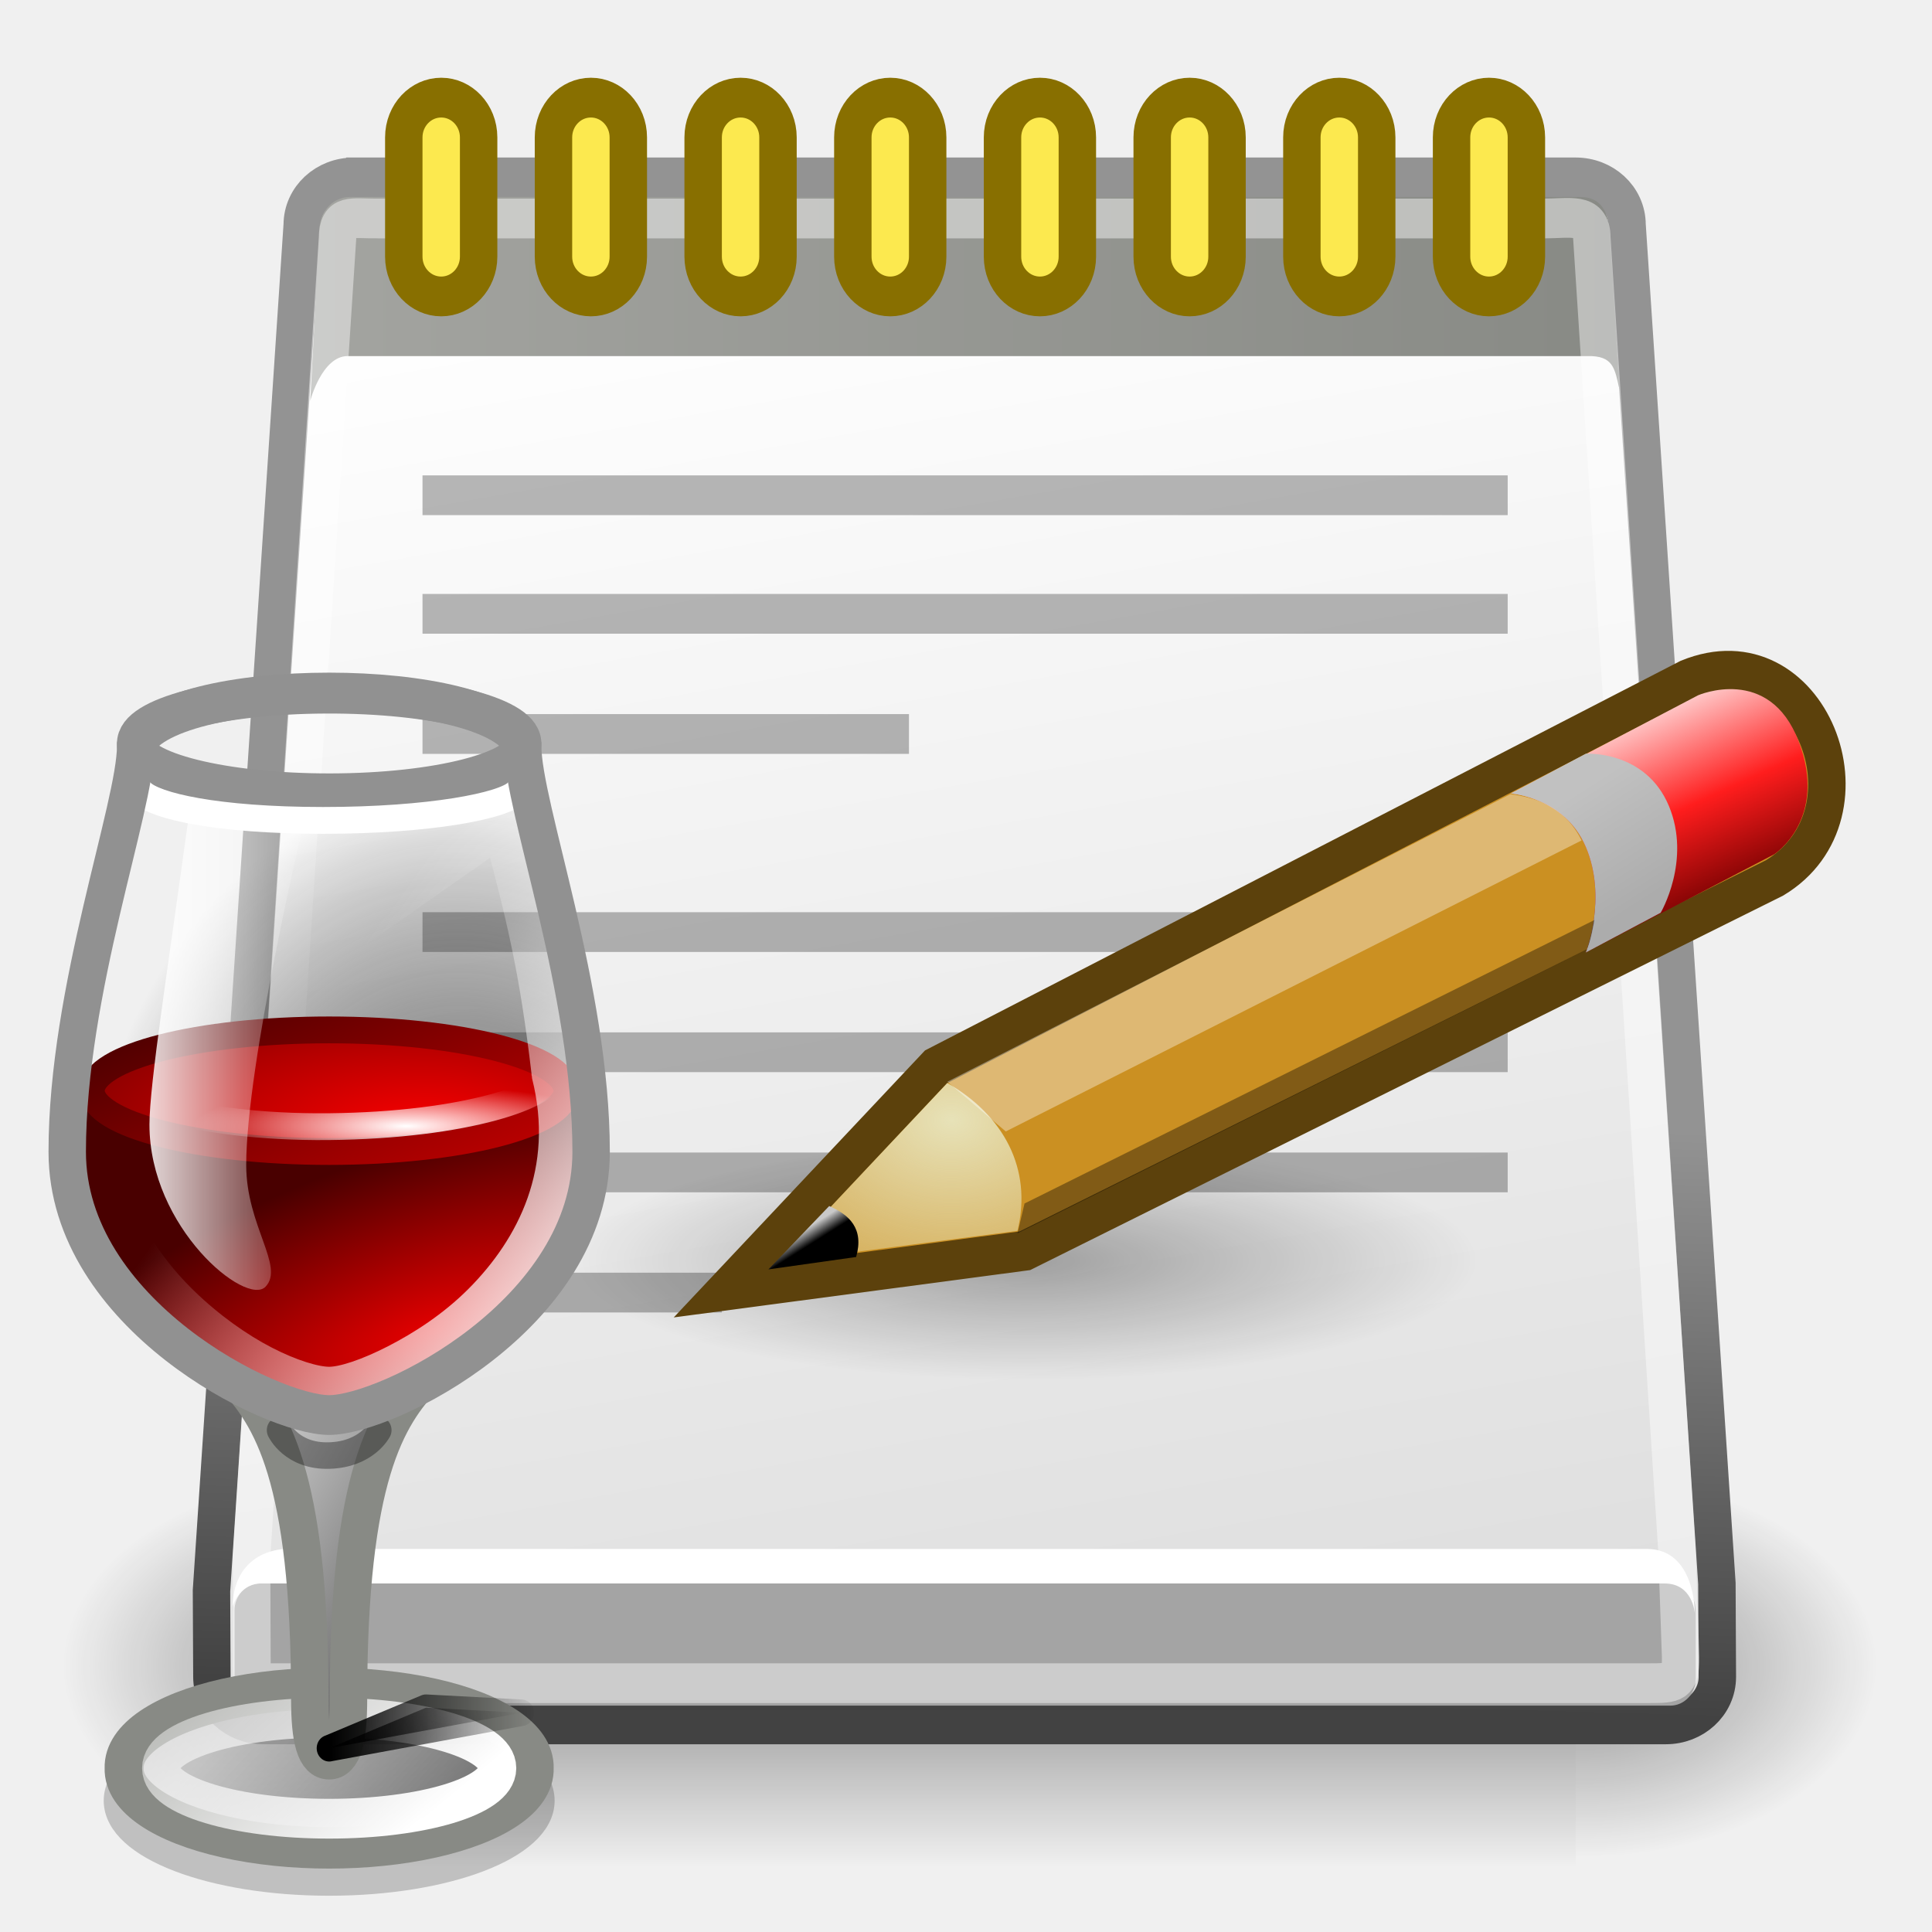
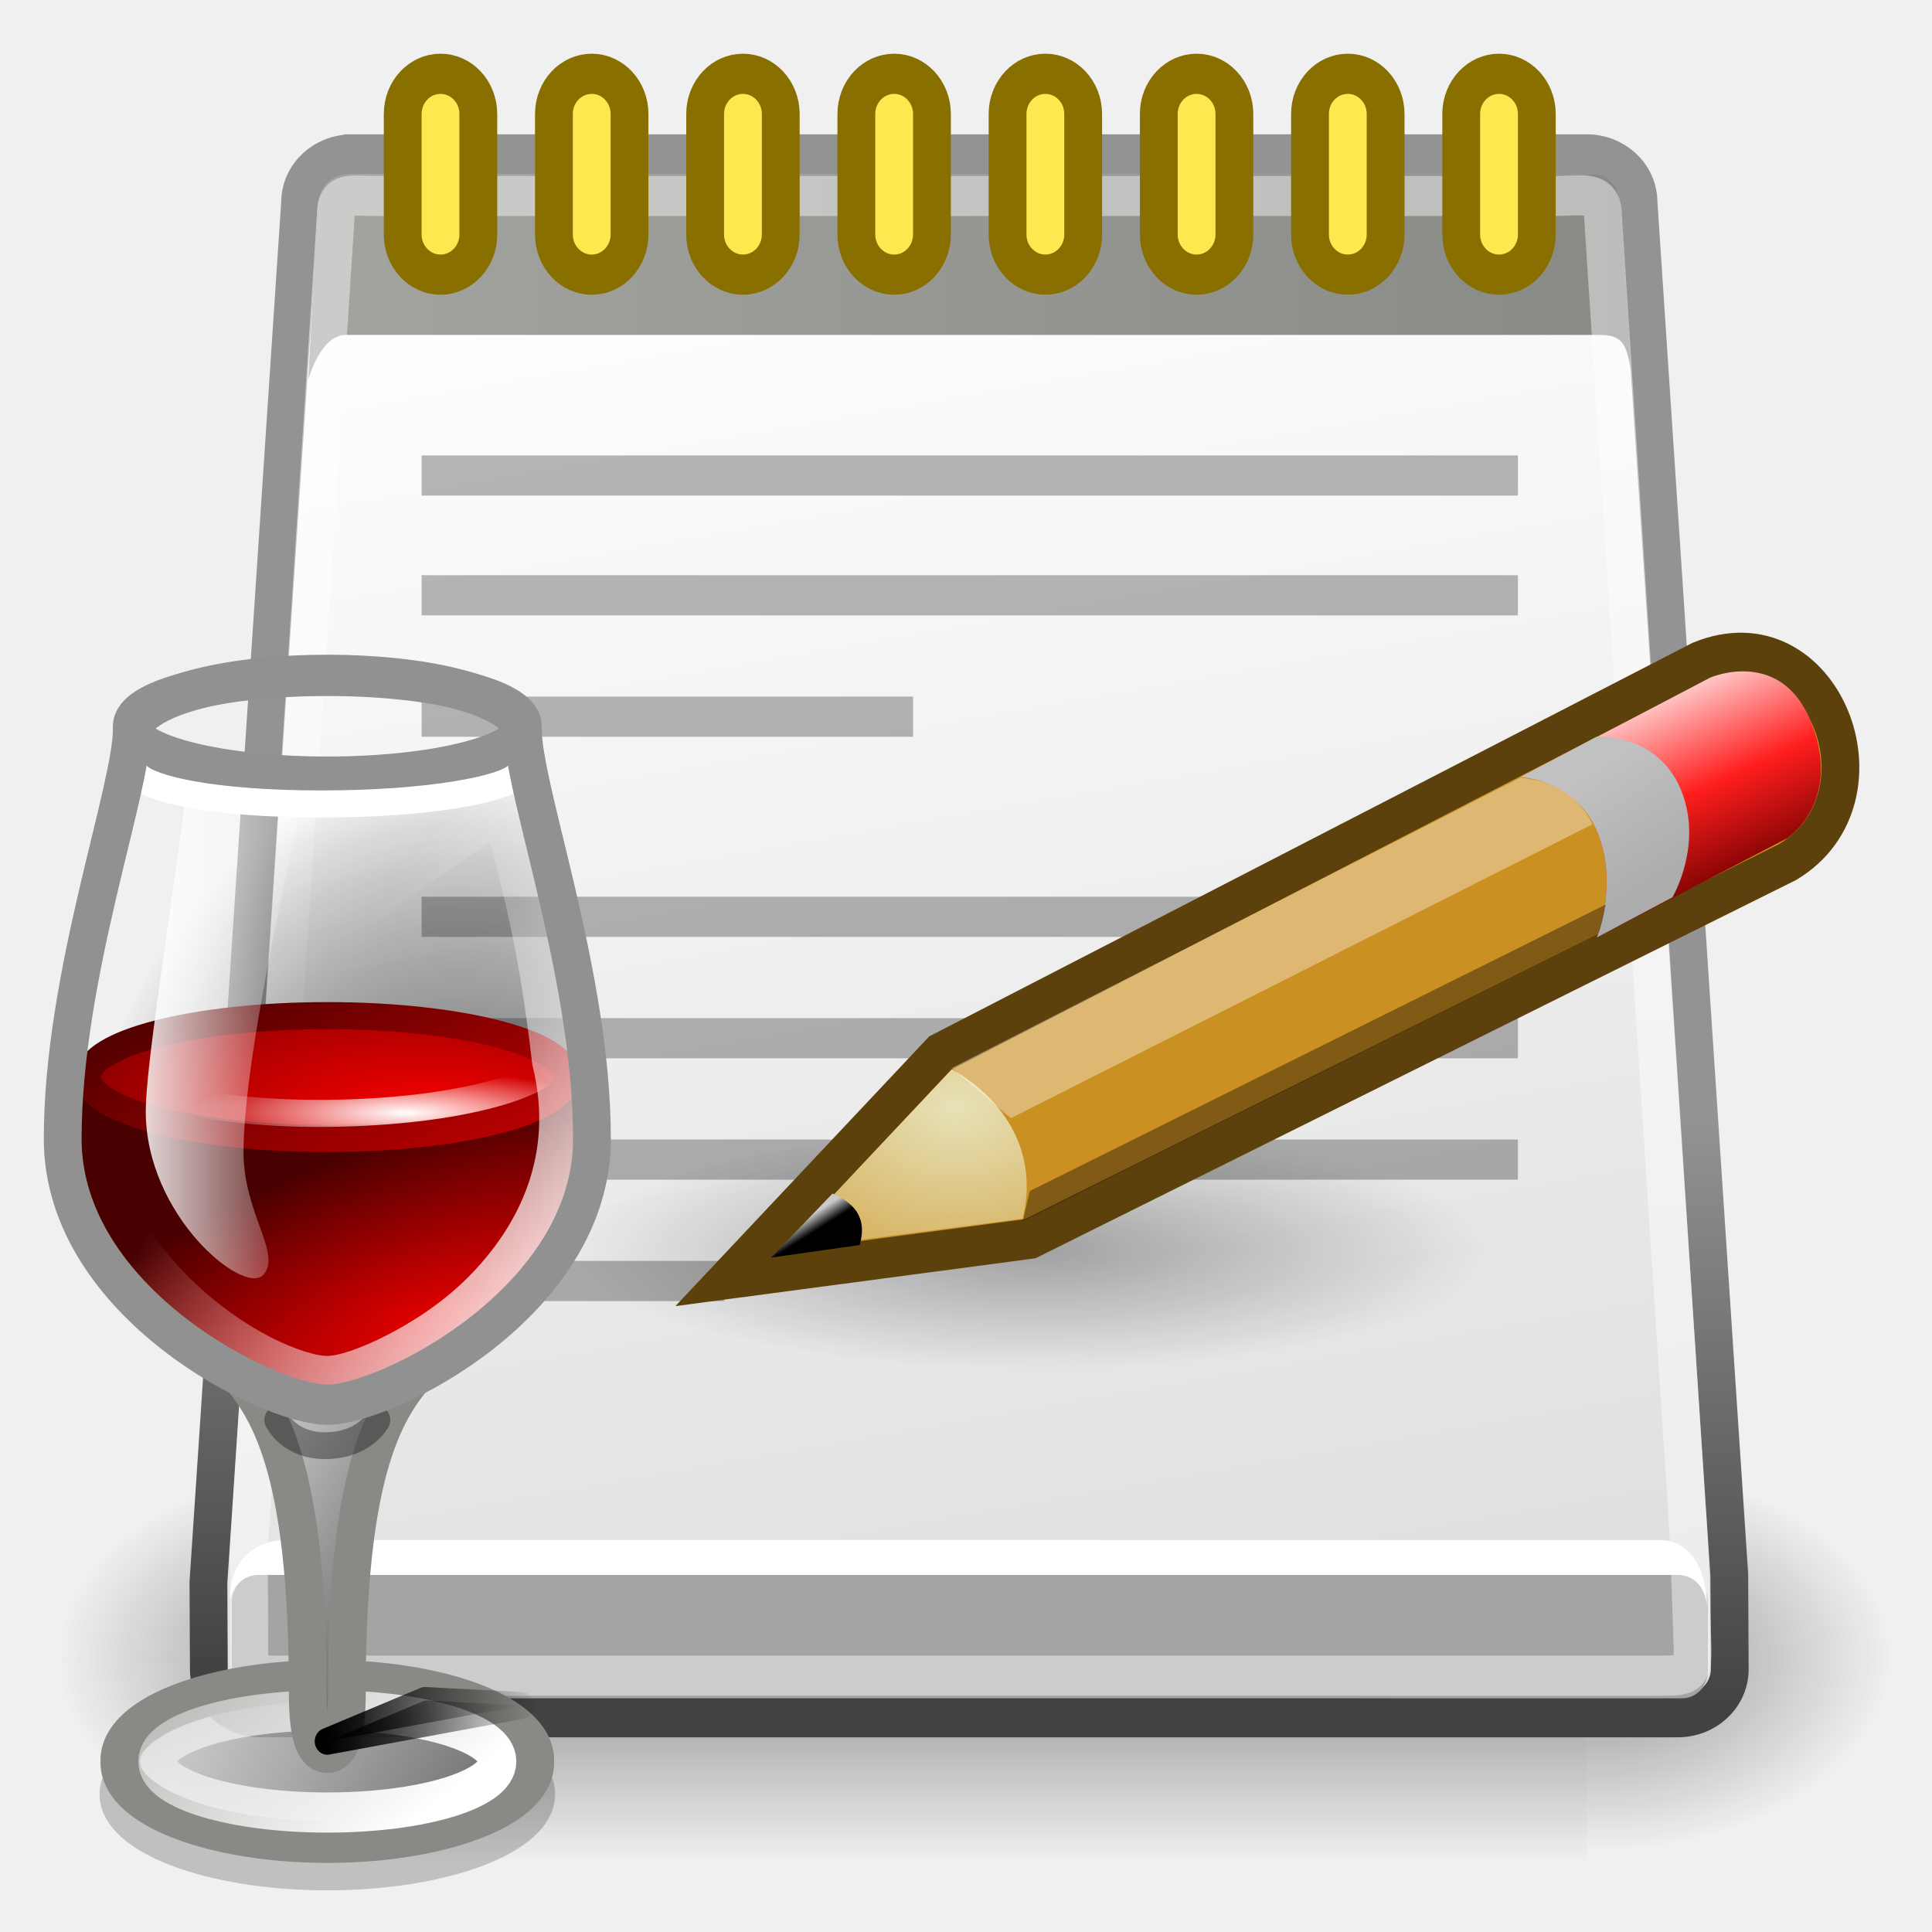
- <svg xmlns="http://www.w3.org/2000/svg" xmlns:xlink="http://www.w3.org/1999/xlink" width="64" height="64" id="svg4640" version="1.1" viewBox="0 0 64 64">
+ <svg xmlns="http://www.w3.org/2000/svg" xmlns:xlink="http://www.w3.org/1999/xlink" width="512" height="512" id="svg4640" version="1.1" viewBox="0 0 512 512">
  <defs id="defs4642">
    <linearGradient xlink:href="#linearGradient4001" id="linearGradient3315" gradientUnits="userSpaceOnUse" gradientTransform="matrix(0.06707255,0,0,0.041103,8.377021,29.93859)" x1="302.86" y1="366.65" x2="302.86" y2="609.51" />
    <linearGradient id="linearGradient4001" y2="609.51" gradientUnits="userSpaceOnUse" x2="302.86" gradientTransform="matrix(0.06707255,0,0,0.041103,8.377021,29.93859)" y1="366.65" x1="302.86">
      <stop id="stop5050-9" stop-color="#000" stop-opacity="0" offset="0" />
      <stop id="stop5056-0" stop-color="#000" offset="0.5" />
      <stop id="stop5052-8" stop-color="#000" stop-opacity="0" offset="1" />
    </linearGradient>
    <radialGradient xlink:href="#linearGradient5060" id="radialGradient3317" gradientUnits="userSpaceOnUse" gradientTransform="matrix(0.06707255,0,0,0.041103,8.39022,29.93859)" cx="605.71" cy="486.65" r="117.14" />
    <linearGradient id="linearGradient5060">
      <stop id="stop5062" stop-color="#000" offset="0" />
      <stop id="stop5064" stop-color="#000" stop-opacity="0" offset="1" />
    </linearGradient>
    <radialGradient xlink:href="#linearGradient5060" id="radialGradient3319" gradientUnits="userSpaceOnUse" gradientTransform="matrix(-0.06707255,0,0,0.041103,56.8477,29.93859)" cx="605.71" cy="486.65" r="117.14" />
    <linearGradient xlink:href="#linearGradient3990" id="linearGradient3321" gradientUnits="userSpaceOnUse" gradientTransform="matrix(1.137871,0,0,1,6.333068,8)" x1="21.043" y1="42.833" x2="14.284" y2="6.833" />
    <linearGradient id="linearGradient3990" y2="6.833" gradientUnits="userSpaceOnUse" x2="14.284" gradientTransform="matrix(1.137871,0,0,1,6.333068,8)" y1="42.833" x1="21.043">
      <stop id="stop2857-6" stop-color="#dfdfdf" offset="0" />
      <stop id="stop2859-3" stop-color="#FFF" offset="1" />
    </linearGradient>
    <linearGradient xlink:href="#linearGradient3992" id="linearGradient3323" gradientUnits="userSpaceOnUse" gradientTransform="translate(8.993952,8)" x1="26.612" y1="28.083" x2="26.228" y2="42.833" />
    <linearGradient id="linearGradient3992" y2="42.833" gradientUnits="userSpaceOnUse" x2="26.228" gradientTransform="translate(8.993952,8)" y1="28.083" x1="26.612">
      <stop id="stop2875-5" stop-color="#939393" offset="0" />
      <stop id="stop2877-6" stop-color="#424242" offset="1" />
    </linearGradient>
    <radialGradient xlink:href="#radialGradient3987" id="radialGradient3325" gradientUnits="userSpaceOnUse" gradientTransform="matrix(0.616613,0,0,0.1533547,19.6082,33.54872)" cx="23.562" cy="40.438" r="19.562" />
    <radialGradient id="radialGradient3987" gradientUnits="userSpaceOnUse" cy="40.438" cx="23.562" gradientTransform="matrix(0.616613,0,0,0.1533547,19.6082,33.54872)" r="19.562">
      <stop id="stop2867-1" stop-color="#000" offset="0" />
      <stop id="stop2869-5" stop-color="#000" stop-opacity="0" offset="1" />
    </radialGradient>
    <linearGradient xlink:href="#linearGradient3982" id="linearGradient3327" gradientUnits="userSpaceOnUse" gradientTransform="translate(8.993952,8)" x1="6" y1="7.562" x2="40.984" y2="7.562" />
    <linearGradient id="linearGradient3982" y2="7.562" gradientUnits="userSpaceOnUse" x2="40.984" gradientTransform="translate(8.993952,8)" y1="7.562" x1="6">
      <stop id="stop2921-8" stop-color="#a3a4a0" offset="0" />
      <stop id="stop2923-4" stop-color="#888a85" offset="1" />
    </linearGradient>
    <linearGradient xlink:href="#linearGradient3962" id="linearGradient3329" gradientUnits="userSpaceOnUse" gradientTransform="translate(3.081592,8)" x1="48.906" y1="17.376" x2="50.988" y2="22.251" />
    <linearGradient id="linearGradient3962" y2="22.251" gradientUnits="userSpaceOnUse" x2="50.988" gradientTransform="translate(3.081592,8)" y1="17.376" x1="48.906">
      <stop id="stop2968-1" stop-color="#ffd1d1" offset="0" />
      <stop id="stop3006-0" stop-color="#ff1d1d" offset="0.5" />
      <stop id="stop2970-3" stop-color="#6f0000" offset="1" />
    </linearGradient>
    <linearGradient xlink:href="#linearGradient3959" id="linearGradient3331" gradientUnits="userSpaceOnUse" gradientTransform="translate(3.081592,8)" x1="46" y1="19.812" x2="47.688" y2="22.625" />
    <linearGradient id="linearGradient3959" y2="22.625" gradientUnits="userSpaceOnUse" x2="47.688" gradientTransform="translate(3.081592,8)" y1="19.812" x1="46">
      <stop id="stop2976" stop-color="#c1c1c1" offset="0" />
      <stop id="stop2978" stop-color="#acacac" offset="1" />
    </linearGradient>
    <radialGradient xlink:href="#radialGradient3956" id="radialGradient3333" gradientUnits="userSpaceOnUse" gradientTransform="matrix(2.923565,0,0,2.029717,-52.80444,-19.88417)" cx="29.053" cy="27.641" r="3.241" />
    <radialGradient id="radialGradient3956" gradientUnits="userSpaceOnUse" cy="27.641" cx="29.053" gradientTransform="matrix(2.923565,0,0,2.029717,-52.80444,-19.88417)" r="3.241">
      <stop id="stop2986-4" stop-color="#e7e2b8" offset="0" />
      <stop id="stop2988-4" stop-color="#e7e2b8" stop-opacity="0" offset="1" />
    </radialGradient>
    <linearGradient xlink:href="#linearGradient3953" id="linearGradient3335" gradientUnits="userSpaceOnUse" gradientTransform="translate(2.925342,8.125)" x1="25.719" y1="31.047" x2="25.515" y2="30.703" />
    <linearGradient id="linearGradient3953" y2="30.703" gradientUnits="userSpaceOnUse" x2="25.515" gradientTransform="translate(2.925342,8.125)" y1="31.047" x1="25.719">
      <stop id="stop2996-4" stop-color="#000" offset="0" />
      <stop id="stop2998-7" stop-color="#c9c9c9" offset="1" />
    </linearGradient>
    <radialGradient xlink:href="#radialGradient3948" id="radialGradient3337" gradientUnits="userSpaceOnUse" gradientTransform="matrix(0.4206982,0,0,0.104173,-0.9004154,34.62554)" cx="37.375" cy="33.188" r="14.625" />
    <radialGradient id="radialGradient3948" gradientUnits="userSpaceOnUse" cy="33.188" cx="37.375" gradientTransform="matrix(0.4206982,0,0,0.104173,-0.9004154,34.62554)" r="14.625">
      <stop id="stop4335-3" stop-color="#000" offset="0" />
      <stop id="stop4337-1" stop-color="#000" stop-opacity="0" offset="1" />
    </radialGradient>
    <radialGradient xlink:href="#radialGradient3944" id="radialGradient3339" gradientUnits="userSpaceOnUse" gradientTransform="matrix(1.591106,-0.078428,0.09931994,1.958258,-26.88169,-1.554342)" cx="27.5" cy="22.614" r="6.5" />
    <radialGradient id="radialGradient3944" gradientUnits="userSpaceOnUse" cy="22.614" cx="27.5" gradientTransform="matrix(1.591106,-0.078428,0.09931994,1.958258,-26.88169,-1.554342)" r="6.5">
      <stop id="stop3348-5" stop-color="#737373" offset="0" />
      <stop id="stop3350-9" stop-color="#000" stop-opacity="0" offset="1" />
    </radialGradient>
    <linearGradient xlink:href="#linearGradient3941" id="linearGradient3341" gradientUnits="userSpaceOnUse" gradientTransform="matrix(1.274475,0,0,1.028879,-13.81293,41.19455)" x1="27.681" y1="14.243" x2="21.44" y2="9.277" />
    <linearGradient id="linearGradient3941" y2="9.277" gradientUnits="userSpaceOnUse" x2="21.44" gradientTransform="matrix(1.274475,0,0,1.028879,-13.81293,41.19455)" y1="14.243" x1="27.681">
      <stop id="stop3230-2" stop-color="#373737" offset="0" />
      <stop id="stop3232-1" stop-color="#cfcfcf" stop-opacity="0.678" offset="1" />
    </linearGradient>
    <linearGradient xlink:href="#linearGradient3198" id="linearGradient3343" gradientUnits="userSpaceOnUse" gradientTransform="matrix(1.281847,0,0,0.9398128,-13.98247,42.17428)" x1="25.269" y1="12.038" x2="17.799" y2="5.035" />
    <linearGradient id="linearGradient3198">
      <stop id="stop3200" stop-color="#FFF" offset="0" />
      <stop id="stop3202" stop-color="#FFF" stop-opacity="0" offset="1" />
    </linearGradient>
    <linearGradient xlink:href="#linearGradient3935" id="linearGradient3345" gradientUnits="userSpaceOnUse" gradientTransform="matrix(1.034219,0,0,1.019566,-9.321263,16.1036)" x1="29" y1="33" x2="19" y2="27" />
    <linearGradient id="linearGradient3935" y2="27" gradientUnits="userSpaceOnUse" x2="19" gradientTransform="matrix(1.034219,0,0,1.019566,-9.321263,16.1036)" y1="33" x1="29">
      <stop id="stop3222-4" stop-color="#373737" offset="0" />
      <stop id="stop3224-1" stop-color="#FFF" offset="1" />
    </linearGradient>
    <radialGradient xlink:href="#radialGradient3932" id="radialGradient3347" gradientUnits="userSpaceOnUse" gradientTransform="matrix(0.9811466,-0.3224151,0.1189352,0.3517503,-11.06919,40.76472)" cx="26.625" cy="26.577" r="12.5" />
    <radialGradient id="radialGradient3932" gradientUnits="userSpaceOnUse" cy="26.577" cx="26.625" gradientTransform="matrix(0.9811466,-0.3224151,0.1189352,0.3517503,-11.06919,40.76472)" r="12.5">
      <stop id="stop3191-5" stop-color="#e40000" offset="0" />
      <stop id="stop3193-9" stop-color="#490000" offset="1" />
    </radialGradient>
    <radialGradient xlink:href="#radialGradient3927" id="radialGradient3349" gradientUnits="userSpaceOnUse" gradientTransform="matrix(1.281847,0,0,0.4652097,-13.98247,30.35804)" cx="25.017" cy="13.192" r="9.751" />
    <radialGradient id="radialGradient3927" gradientUnits="userSpaceOnUse" cy="13.192" cx="25.017" gradientTransform="matrix(1.281847,0,0,0.4652097,-13.98247,30.35804)" r="9.751">
      <stop id="stop3173-5" stop-color="#fd0000" offset="0" />
      <stop id="stop3175-3" stop-color="#6a0000" offset="1" />
    </radialGradient>
    <linearGradient xlink:href="#linearGradient3929" id="linearGradient3351" gradientUnits="userSpaceOnUse" gradientTransform="matrix(1.281847,0,0,0.9398128,-13.98247,25.13741)" x1="27.217" y1="15.984" x2="22.036" y2="7.135" />
    <linearGradient id="linearGradient3929" y2="7.135" gradientUnits="userSpaceOnUse" x2="22.036" gradientTransform="matrix(1.281847,0,0,0.9398128,-13.98247,25.13741)" y1="15.984" x1="27.217">
      <stop id="stop4404-8" stop-color="#e80000" offset="0" />
      <stop id="stop4406-3" stop-color="#490000" offset="1" />
    </linearGradient>
    <linearGradient xlink:href="#linearGradient3198" id="linearGradient3353" gradientUnits="userSpaceOnUse" gradientTransform="matrix(1.029304,0,0,1.028548,-9.168503,16.15536)" x1="30.376" y1="25.27" x2="22" y2="19" />
    <linearGradient xlink:href="#linearGradient3198" id="linearGradient3355" gradientUnits="userSpaceOnUse" gradientTransform="matrix(1.034219,0,0,1.019566,-8.436602,15.42453)" x1="17.605" y1="18.312" x2="23" y2="18.312" />
    <radialGradient xlink:href="#radialGradient3916" id="radialGradient3357" gradientUnits="userSpaceOnUse" gradientTransform="matrix(1.034219,0,0,0.1874519,-1.060189,33.70523)" cx="18" cy="14.19" r="5.505" />
    <radialGradient id="radialGradient3916" gradientUnits="userSpaceOnUse" cy="14.19" cx="18" gradientTransform="matrix(1.034219,0,0,0.1874519,-1.060189,33.70523)" r="5.505">
      <stop id="stop3454-8" stop-color="#FFF" offset="0" />
      <stop id="stop3456-9" stop-color="#FFF" stop-opacity="0" offset="1" />
    </radialGradient>
    <linearGradient xlink:href="#linearGradient3910" id="linearGradient3359" gradientUnits="userSpaceOnUse" gradientTransform="matrix(1.034219,0,0,1.019566,-1.047509,23.97415)" x1="16" y1="27.5" x2="20.5" y2="25.5" />
    <linearGradient id="linearGradient3910" y2="25.5" gradientUnits="userSpaceOnUse" x2="20.5" gradientTransform="matrix(1.034219,0,0,1.019566,-1.047509,23.97415)" y1="27.5" x1="16">
      <stop id="stop3375-4" stop-color="#000" offset="0" />
      <stop id="stop3377-3" stop-color="#373737" stop-opacity="0" offset="1" />
    </linearGradient>
    <linearGradient xlink:href="#linearGradient3912" id="linearGradient3361" gradientUnits="userSpaceOnUse" gradientTransform="matrix(1.034219,0,0,1.019566,-1.047509,23.97415)" x1="16" y1="27" x2="21.5" y2="27" />
    <linearGradient id="linearGradient3912" y2="27" gradientUnits="userSpaceOnUse" x2="21.5" gradientTransform="matrix(1.034219,0,0,1.019566,-1.047509,23.97415)" y1="27" x1="16">
      <stop id="stop3444-3" stop-color="#000" offset="0" />
      <stop id="stop3446-8" stop-color="#000" stop-opacity="0" offset="1" />
    </linearGradient>
  </defs>
-   <g id="layer1">
-     <g id="g3219" transform="matrix(1.239591,0,0,1.317196,-8.309325,-10.59667)">
+   <g id="layer1" transform="translate(0,448)">
+     <g id="g3219" transform="matrix(10.01839,0,0,10.64559,-68.53968,-540.2215)">
      <rect x="16.426" y="45.009" width="32.386" height="9.982" id="rect3221" style="opacity:0.402;fill:url(#linearGradient3315);fill-rule:nonzero" />
      <path d="m 48.812,45.009 0,9.982 c 3.454,0.019 8.35,-2.236 8.35,-4.991 0,-2.755 -3.854,-4.99 -8.35,-4.99 z" id="path3223" style="opacity:0.402;fill:url(#radialGradient3317);fill-rule:nonzero" />
      <path d="m 16.426,45.009 0,9.982 c -3.454,0.019 -8.35,-2.236 -8.35,-4.991 0,-2.755 3.854,-4.99 8.35,-4.99 z" id="path3225" style="opacity:0.402;fill:url(#radialGradient3319);fill-rule:nonzero" />
      <path stroke-miterlimit="4" d="m 16.158,12.506 32.649,0 c 0.763,0 1.377,0.532 1.377,1.194 0,0 2.401,34.169 2.401,34.169 0,0 0.012,2.348 0.012,2.348 0,0.661 -0.614,1.194 -1.377,1.194 l -37.477,0 c -0.763,0 -1.377,-0.532 -1.377,-1.194 l -0.011,-2.167 2.425,-34.349 c 0,-0.661 0.614,-1.194 1.377,-1.194 z" id="path3227" style="fill:url(#linearGradient3321);fill-rule:evenodd;stroke:url(#linearGradient3323);stroke-width:1;stroke-linecap:butt;stroke-linejoin:miter;stroke-miterlimit:4;stroke-dashoffset:0" />
      <path d="m 46.2,39.75 a 12.062,3 0 0 1 -24.125,0 12.062,3 0 1 1 24.125,0 z" id="path3229" style="opacity:0.316;fill:url(#radialGradient3325);fill-rule:evenodd" />
      <rect x="12.971" y="47.868" width="39.048" height="3.072" ry="0.679" rx="0.679" id="rect3231" style="fill:#a4a4a4;fill-rule:evenodd" />
      <path d="m 12.921,48.443 c 0,0 0.151,-0.53 0.704,-0.575 l 37.565,0 c 0.754,0 0.805,0.751 0.805,0.751 0,0 0.024,-1.62 -1.284,-1.62 l -36.412,0 c -1.006,0.088 -1.377,0.78 -1.377,1.443 z" id="path3233" style="fill:#ffffff;fill-rule:evenodd" />
      <path d="m 15.244,13.734 -0.25,4.391 c 0,0 0.312,-1.125 1,-1.125 l 33.125,0 c 0.703,-0.016 0.734,0.312 0.859,0.828 0,0 -0.25,-3.875 -0.25,-3.875 -0.031,-0.547 -0.218,-0.953 -0.781,-0.953 l -32.891,0 c -0.453,0 -0.766,0.344 -0.812,0.734 z" id="path3235" style="fill:url(#linearGradient3327);fill-rule:evenodd" />
      <path stroke-miterlimit="4" d="m 16.807,13.54 31.132,0 c 0.722,0 1.303,-0.152 1.303,0.474 0,0 2.274,33.009 2.274,33.009 0,0 0.1,2.709 0.1,2.709 0,0.626 -0.139,0.644 -0.861,0.644 l -36.899,0 c -0.413,0 -0.419,-0.106 -0.419,-0.512 l -0.011,-2.67 2.296,-33.148 c 0,-0.626 0.363,-0.505 1.085,-0.505 z" id="path3237" style="opacity:0.439;fill:none;stroke:#ffffff;stroke-width:1;stroke-linecap:butt;stroke-linejoin:miter;stroke-miterlimit:4;stroke-dashoffset:0" />
      <rect x="17.494" y="10.5" stroke-miterlimit="4" width="2" height="5" ry="1" rx="1" style="fill:#fce94f;fill-rule:evenodd;stroke:#886f00;stroke-width:1;stroke-linecap:butt;stroke-linejoin:miter;stroke-miterlimit:4;stroke-dasharray:none;stroke-dashoffset:0" id="rect3239" />
      <rect x="21.494" y="10.5" stroke-miterlimit="4" width="2" height="5" ry="1" rx="1" style="fill:#fce94f;fill-rule:evenodd;stroke:#886f00;stroke-width:1;stroke-linecap:butt;stroke-linejoin:miter;stroke-miterlimit:4;stroke-dasharray:none;stroke-dashoffset:0" id="rect3241" />
      <rect x="25.494" y="10.5" stroke-miterlimit="4" width="2" height="5" ry="1" rx="1" style="fill:#fce94f;fill-rule:evenodd;stroke:#886f00;stroke-width:1;stroke-linecap:butt;stroke-linejoin:miter;stroke-miterlimit:4;stroke-dasharray:none;stroke-dashoffset:0" id="rect3243" />
      <rect x="29.494" y="10.5" stroke-miterlimit="4" width="2" height="5" ry="1" rx="1" style="fill:#fce94f;fill-rule:evenodd;stroke:#886f00;stroke-width:1;stroke-linecap:butt;stroke-linejoin:miter;stroke-miterlimit:4;stroke-dasharray:none;stroke-dashoffset:0" id="rect3245" />
      <rect x="33.494" y="10.5" stroke-miterlimit="4" width="2" height="5" ry="1" rx="1" style="fill:#fce94f;fill-rule:evenodd;stroke:#886f00;stroke-width:1;stroke-linecap:butt;stroke-linejoin:miter;stroke-miterlimit:4;stroke-dasharray:none;stroke-dashoffset:0" id="rect3247" />
      <rect x="37.494" y="10.5" stroke-miterlimit="4" width="2" height="5" ry="1" rx="1" style="fill:#fce94f;fill-rule:evenodd;stroke:#886f00;stroke-width:1;stroke-linecap:butt;stroke-linejoin:miter;stroke-miterlimit:4;stroke-dasharray:none;stroke-dashoffset:0" id="rect3249" />
      <rect x="41.494" y="10.5" stroke-miterlimit="4" width="2" height="5" ry="1" rx="1" style="fill:#fce94f;fill-rule:evenodd;stroke:#886f00;stroke-width:1;stroke-linecap:butt;stroke-linejoin:miter;stroke-miterlimit:4;stroke-dasharray:none;stroke-dashoffset:0" id="rect3251" />
      <rect x="45.494" y="10.5" stroke-miterlimit="4" width="2" height="5" ry="1" rx="1" style="fill:#fce94f;fill-rule:evenodd;stroke:#886f00;stroke-width:1;stroke-linecap:butt;stroke-linejoin:miter;stroke-miterlimit:4;stroke-dasharray:none;stroke-dashoffset:0" id="rect3253" />
      <rect x="17.994" y="20" width="29" height="1" id="rect3255" style="opacity:0.281;fill:#000000;fill-rule:evenodd" />
      <rect x="17.994" y="22.982" width="29" height="1" id="rect3257" style="opacity:0.281;fill:#000000;fill-rule:evenodd" />
      <rect x="17.994" y="26.004" width="13" height="1" id="rect3259" style="opacity:0.281;fill:#000000;fill-rule:evenodd" />
      <rect x="17.994" y="30.986" width="29" height="1" id="rect3261" style="opacity:0.281;fill:#000000;fill-rule:evenodd" />
      <rect x="17.994" y="34.008" width="29" height="1" id="rect3263" style="opacity:0.281;fill:#000000;fill-rule:evenodd" />
      <rect x="17.994" y="37.03" width="29" height="1" id="rect3265" style="opacity:0.281;fill:#000000;fill-rule:evenodd" />
      <rect x="17.994" y="40.052" width="8" height="1" id="rect3267" style="opacity:0.281;fill:#000000;fill-rule:evenodd" />
      <path stroke-miterlimit="4" d="m 26.092,40.5 5.625,-5.625 20.094,-9.75 c 3.25,-1.25 5.188,3.375 2.312,5 l -20.031,9.375 -8,1 z" style="fill:#cb9022;fill-rule:evenodd;stroke:#5c410c;stroke-width:1;stroke-linecap:butt;stroke-linejoin:miter;stroke-miterlimit:4;stroke-dasharray:none;stroke-dashoffset:0" id="path3269" />
      <path d="m 47.082,28 c 0,0 1.438,0.094 2,1.344 0.579,1.288 0,2.656 0,2.656 l 5.031,-2.469 c 0,0 1.452,-0.881 0.656,-2.844 -0.785,-1.936 -2.688,-1.156 -2.688,-1.156 l -5,2.469 z" id="path3271" style="fill:url(#linearGradient3329);fill-rule:evenodd" />
      <path d="m 47.082,28 c 0,0 1.438,0.094 2,1.344 0.579,1.288 0,2.656 0,2.656 l 2,-1 c 0,0 0.827,-1.319 0.219,-2.688 -0.626,-1.406 -2.219,-1.312 -2.219,-1.312 l -2,1 z" id="path3273" style="fill:url(#linearGradient3331);fill-rule:evenodd" />
      <path d="m 27.519,39.781 4.5,-4.5 c 1.5,0.812 2.281,2.156 1.875,3.719 l -6.375,0.781 z" id="path3275" style="fill:url(#radialGradient3333);fill-rule:evenodd" />
      <path d="m 28.863,38.375 -1.625,1.594 2.344,-0.312 c 0.219,-0.719 -0.188,-1.062 -0.719,-1.281 z" id="path3277" style="fill:url(#linearGradient3335);fill-rule:evenodd" />
      <path d="m 32.019,35.25 1.562,1.25 15.387,-7.319 c -0.445,-0.856 -1.242,-1.084 -1.903,-1.162 l -15.047,7.231 z" id="path3279" style="fill:#ffffff;fill-opacity:0.364;fill-rule:evenodd" />
      <path d="m 33.894,39.062 0.188,-0.75 15.231,-7.13 c 0,0 -0.11,0.614 -0.216,0.749 l -15.203,7.131 z" id="path3281" style="fill:#000000;fill-opacity:0.364;fill-rule:evenodd" />
      <path d="m 20.976,38.083 a 6.153,1.524 0 0 1 -12.305,0 6.153,1.524 0 1 1 12.305,0 z" id="path3283" style="opacity:0.07;fill:url(#radialGradient3337)" />
      <path stroke-miterlimit="0" d="m 21.188,53.331 a 5.688,2.053 0 0 1 -11.376,0 5.688,2.053 0 1 1 11.376,0 z" style="opacity:0.2;fill:#000000;stroke:#000000;stroke-width:0.674;stroke-linecap:round;stroke-linejoin:round;stroke-miterlimit:0;stroke-dasharray:none;filter:url(#filter3436)" id="path3285" />
      <path d="m 20.671,26.809 c -0.517,-1.02 -9.825,-1.02 -10.342,0 0,1.529 -1.551,6.117 -1.551,10.196 0,4.078 5.171,6.627 6.722,6.627 1.551,0 6.722,-2.549 6.722,-6.627 0,-4.078 -1.551,-8.666 -1.551,-10.196 z" id="path3287" style="fill:url(#radialGradient3339);fill-rule:evenodd" />
      <path stroke-miterlimit="0" d="m 20.978,52.512 a 5.479,1.978 0 1 1 -10.957,0 5.479,1.978 0 1 1 10.957,0 z" style="fill:url(#linearGradient3341);stroke:#888a85;stroke-width:1.043;stroke-linecap:round;stroke-linejoin:round;stroke-miterlimit:0;stroke-dasharray:none" id="path3289" />
      <path stroke-miterlimit="0" d="m 20,52.512 a 4.5,1.272 0 1 1 -9,0 4.5,1.272 0 1 1 9,0 z" style="fill:none;stroke:url(#linearGradient3343);stroke-width:1;stroke-linecap:round;stroke-linejoin:round;stroke-miterlimit:0;stroke-dasharray:none" id="path3291" />
      <path d="m 12.914,42.612 c 1.034,1.02 2.068,2.549 2.068,8.156 0,1.02 0.14,1.529 0.517,1.529 0.377,0 0.517,-0.51 0.517,-1.529 0,-5.608 1.034,-7.137 2.068,-8.156" id="path3293" style="fill:url(#linearGradient3345);fill-rule:evenodd;stroke:#888a85;stroke-width:1;stroke-linecap:round;stroke-linejoin:miter" />
      <path d="m 8.5,35.512 c 0,6 5.449,8.12 7,8.12 1.551,0 7,-2.12 7,-8.12" id="path3295" style="fill:url(#radialGradient3347);fill-rule:evenodd" />
      <path stroke-miterlimit="0" d="m 21.833,35.475 a 6.333,1.529 0 0 1 -12.667,0 6.333,1.529 0 1 1 12.667,0 z" style="fill:url(#radialGradient3349);stroke:url(#linearGradient3351);stroke-width:0.674;stroke-linecap:round;stroke-linejoin:round;stroke-miterlimit:0;stroke-dasharray:none" id="path3297" />
      <path d="m 20.094,28.825 -10.5,6.906 c -0.472,2.107 0.576,3.884 1.969,5.156 0.7,0.639 1.478,1.155 2.188,1.5 0.71,0.345 1.365,0.531 1.75,0.531 0.385,0 1.046,-0.208 1.781,-0.562 0.735,-0.355 1.561,-0.852 2.281,-1.531 1.44,-1.358 2.499,-3.323 1.844,-5.781 -0.002,-0.01 -0.002,-0.021 0,-0.031 -0.326,-2.61 -0.671,-3.938 -1.312,-6.188 z" id="path3299" style="fill:none;stroke:url(#linearGradient3353);stroke-width:1;stroke-linecap:round;stroke-linejoin:miter" />
      <path d="m 11.731,28.679 3.103,0 c 0,0 -1.551,6.117 -1.551,8.666 0,1.529 1.034,2.549 0.517,3.059 -0.517,0.51 -3.103,-1.479 -3.103,-4.078 0,-1.02 0.517,-4.078 1.034,-7.647 z" id="path3301" style="fill:url(#linearGradient3355);fill-rule:evenodd" />
      <path stroke-miterlimit="0" d="M 20.684,26.739 A 5.184,1.24 0 1 1 20.683,26.718" style="fill:none;stroke:#919191;stroke-width:0.974;stroke-linecap:round;stroke-linejoin:round;stroke-miterlimit:0;stroke-dasharray:none" id="path3303" />
      <path stroke-miterlimit="0" d="m 20.5,27.977 c -0.333,0.333 -2.308,0.7 -5.162,0.7 -2.854,0 -4.504,-0.367 -4.838,-0.7" id="path3305" style="fill:none;stroke:#ffffff;stroke-width:0.674;stroke-linecap:round;stroke-linejoin:round;stroke-miterlimit:0" />
      <path stroke-miterlimit="0" d="m 21.5,35.012 c 0,0.57 -2.333,1.333 -6.013,1.367 -3.679,0.033 -5.987,-0.796 -5.987,-1.367" id="path3307" style="fill:none;stroke:url(#radialGradient3357);stroke-width:0.674;stroke-linecap:round;stroke-linejoin:round;stroke-miterlimit:0" />
      <path d="m 14.167,44.012 c 0,0 0.333,0.667 1.333,0.639 1,-0.027 1.333,-0.639 1.333,-0.639" id="path3309" style="opacity:0.35;fill:none;stroke:#000000;stroke-width:0.667px;stroke-linecap:round;stroke-linejoin:round" />
      <path d="m 15.5,52.012 2.586,-1.02 2.553,0.127 -5.139,0.892 z" id="path3311" style="fill:url(#linearGradient3359);fill-rule:evenodd;stroke:url(#linearGradient3361);stroke-width:0.667px;stroke-linecap:round;stroke-linejoin:round;filter:url(#filter3391)" />
      <path d="M 20.671,26.809 C 20,25.012 11,25.012 10.329,26.809 c 0,1.529 -1.829,6.125 -1.829,10.203 0,4.078 5.449,6.62 7,6.62 1.551,0 7,-2.541 7,-6.62 0,-4.078 -1.829,-8.674 -1.829,-10.203 z" id="path3313" style="fill:none;stroke:#919191;stroke-width:1;stroke-linecap:round;stroke-linejoin:miter" />
    </g>
  </g>
</svg>
